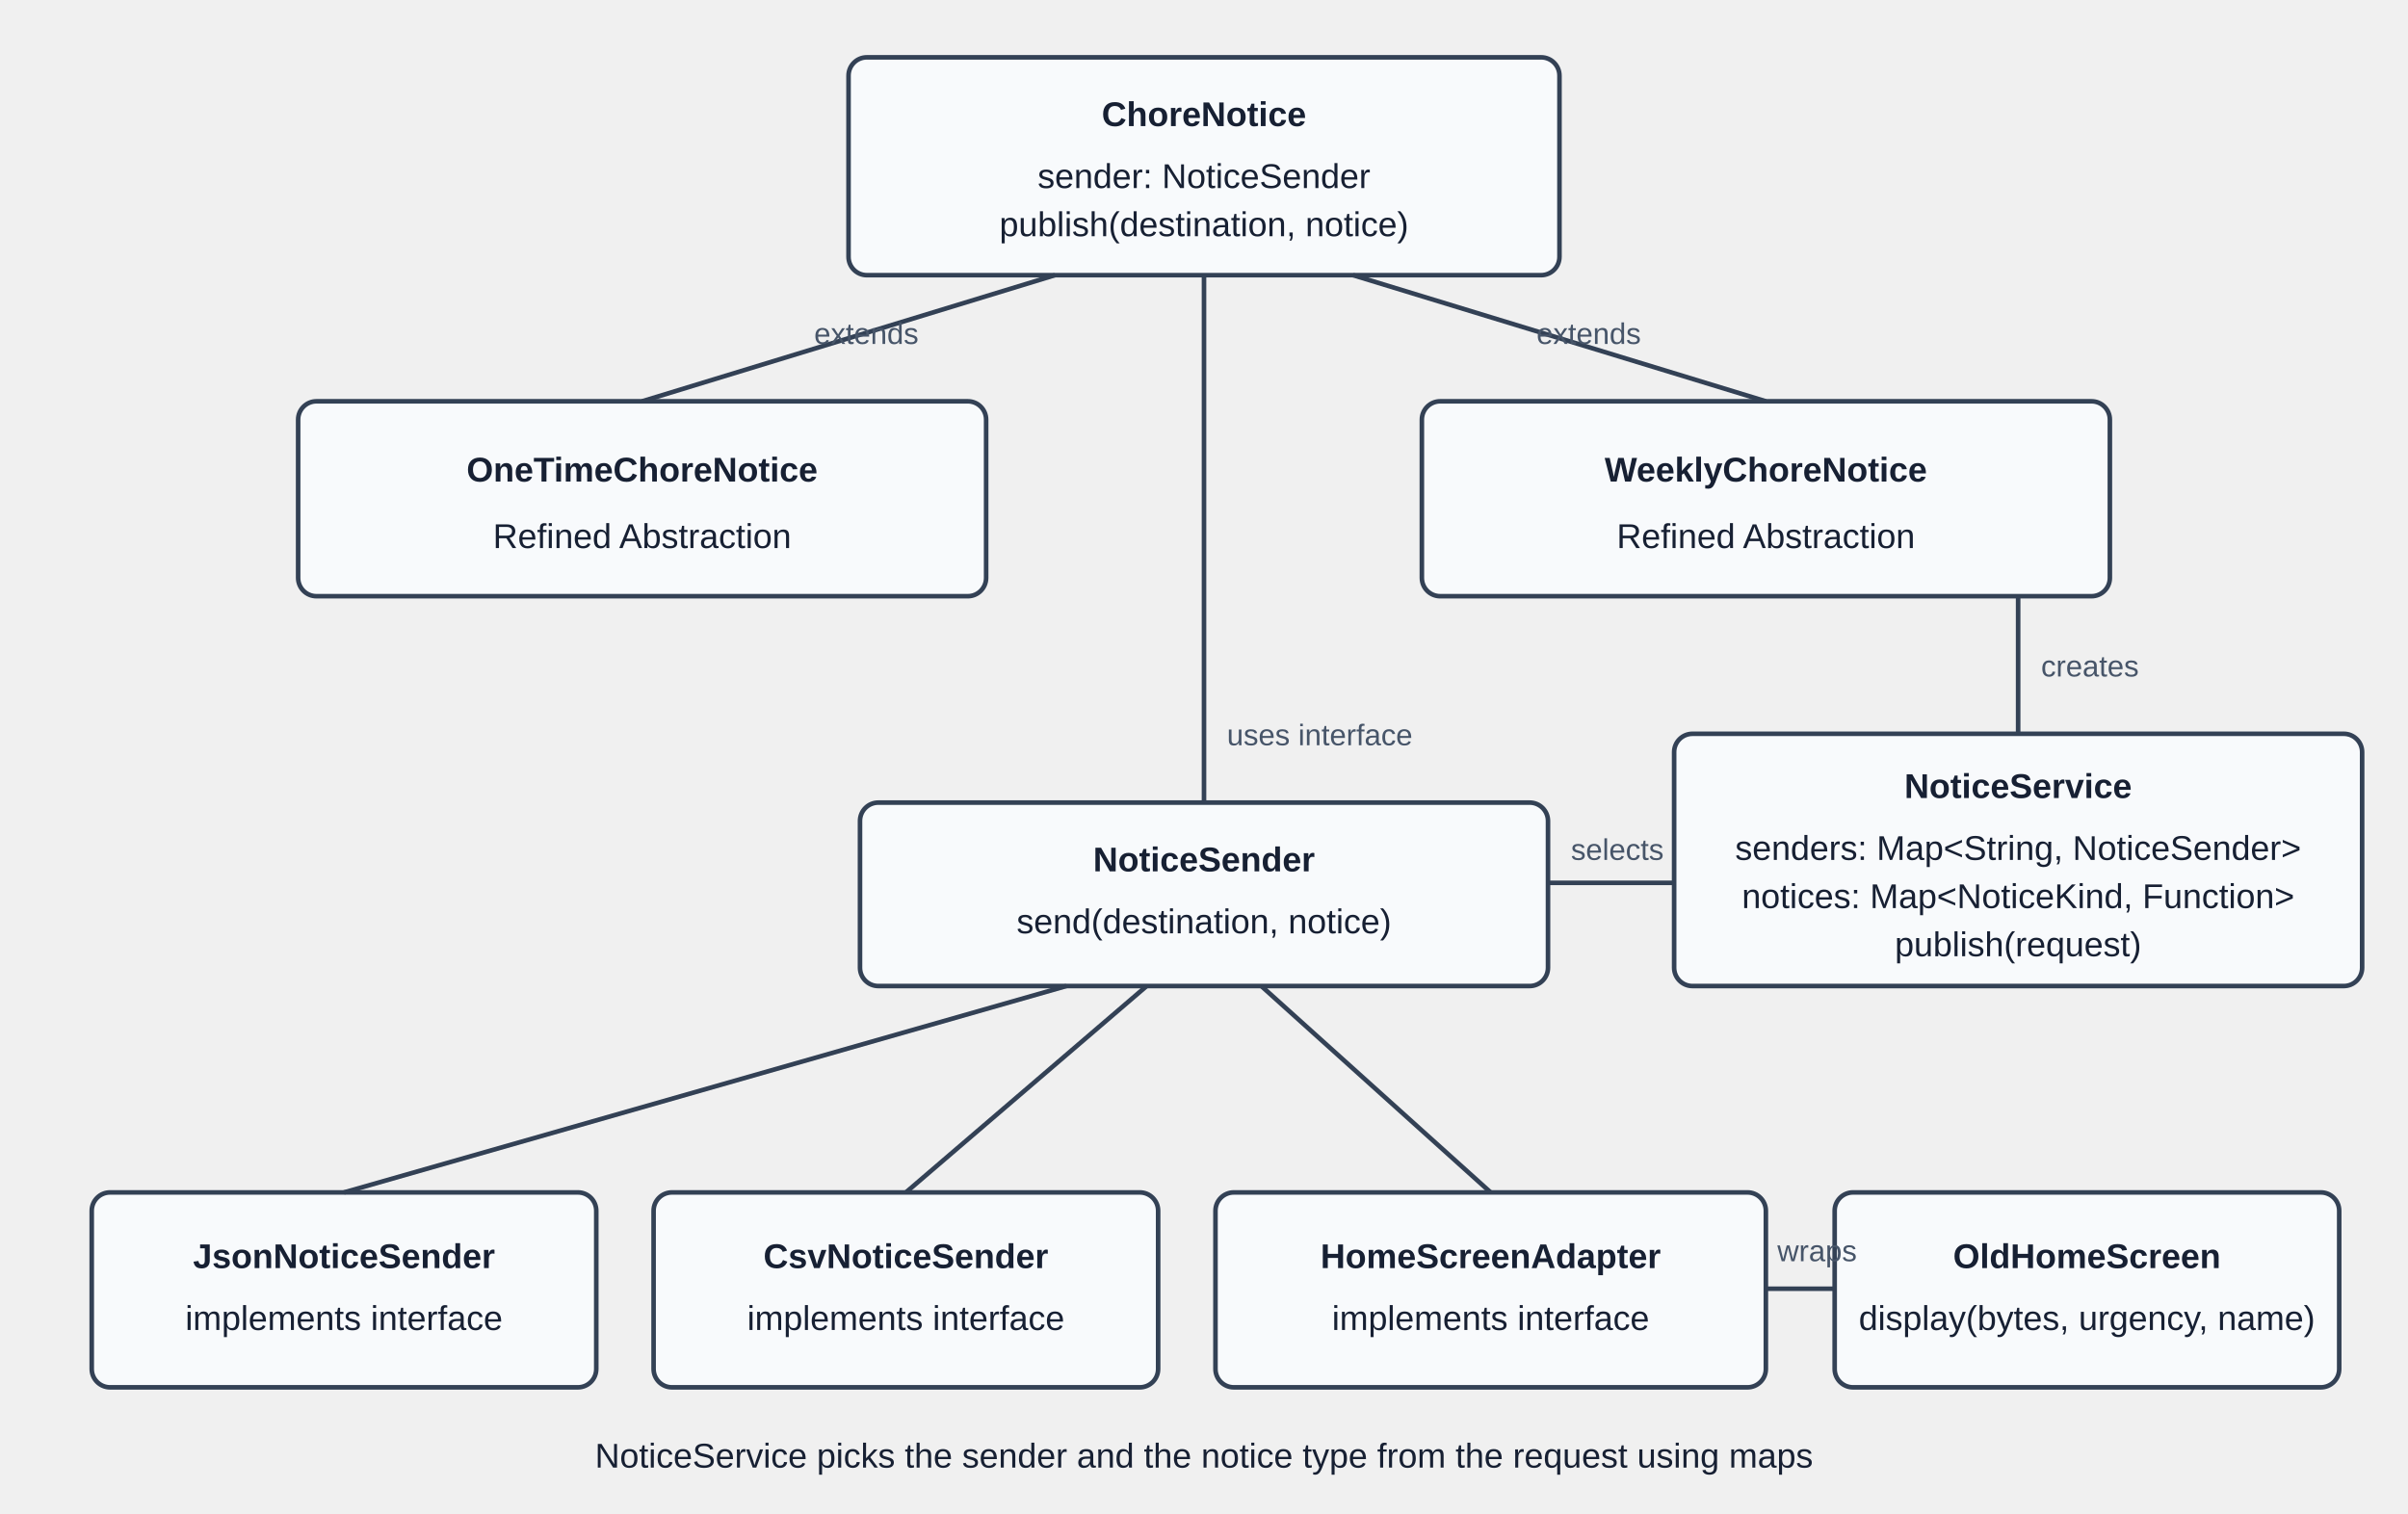
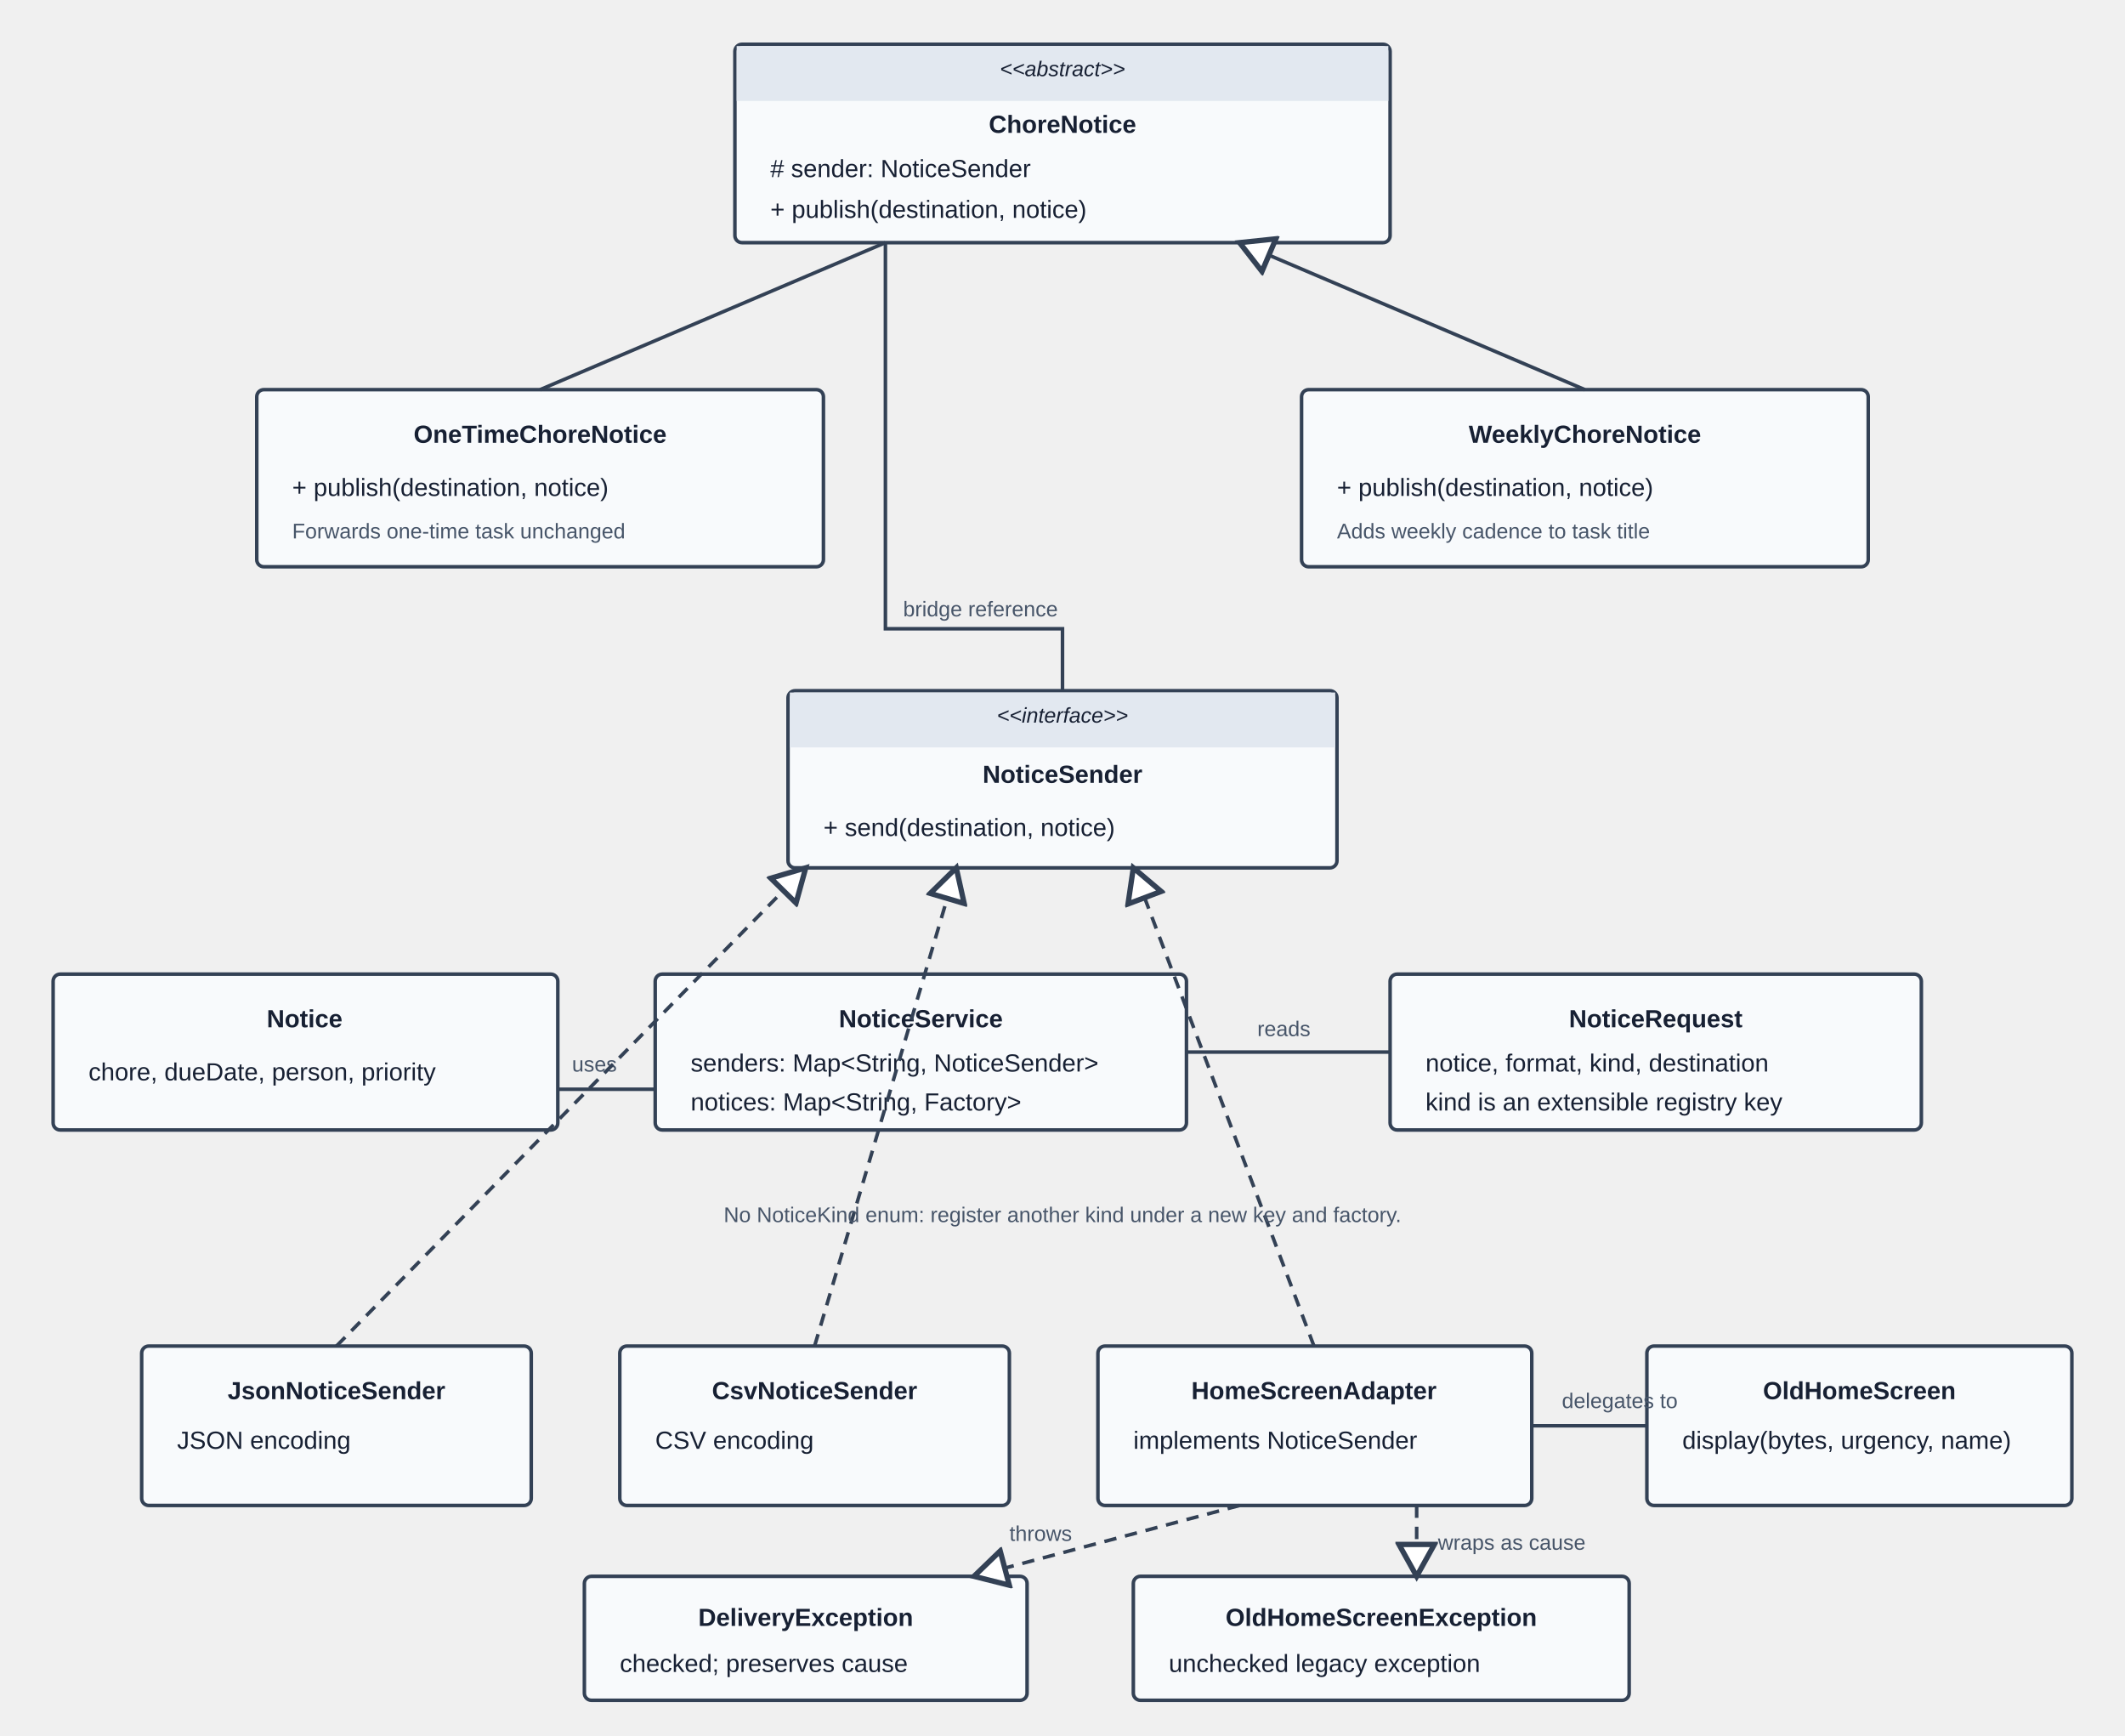
- <svg xmlns="http://www.w3.org/2000/svg" width="1050" height="660" viewBox="0 0 1050 660">
-   <style>text{font-family:Arial,sans-serif;font-size:15px;fill:#172033}.box{fill:#f8fafc;stroke:#334155;stroke-width:2}.title{font-weight:bold}.line{stroke:#334155;stroke-width:2;fill:none}.label{font-size:13px;fill:#475569}</style>
-   <rect class="box" x="370" y="25" width="310" height="95" rx="8" />
-   <text class="title" x="525" y="55" text-anchor="middle">ChoreNotice</text>
-   <text x="525" y="82" text-anchor="middle">sender: NoticeSender</text>
-   <text x="525" y="103" text-anchor="middle">publish(destination, notice)</text>
-   <rect class="box" x="130" y="175" width="300" height="85" rx="8" />
-   <text class="title" x="280" y="210" text-anchor="middle">OneTimeChoreNotice</text>
-   <text x="280" y="239" text-anchor="middle">Refined Abstraction</text>
-   <rect class="box" x="620" y="175" width="300" height="85" rx="8" />
-   <text class="title" x="770" y="210" text-anchor="middle">WeeklyChoreNotice</text>
-   <text x="770" y="239" text-anchor="middle">Refined Abstraction</text>
-   <path class="line" d="M460 120 L280 175 M590 120 L770 175" />
-   <text class="label" x="355" y="150">extends</text>
-   <text class="label" x="670" y="150">extends</text>
-   <rect class="box" x="375" y="350" width="300" height="80" rx="8" />
-   <text class="title" x="525" y="380" text-anchor="middle">NoticeSender</text>
-   <text x="525" y="407" text-anchor="middle">send(destination, notice)</text>
-   <path class="line" d="M525 120 L525 350" />
-   <text class="label" x="535" y="325">uses interface</text>
-   <rect class="box" x="40" y="520" width="220" height="85" rx="8" />
-   <text class="title" x="150" y="553" text-anchor="middle">JsonNoticeSender</text>
-   <text x="150" y="580" text-anchor="middle">implements interface</text>
-   <rect class="box" x="285" y="520" width="220" height="85" rx="8" />
-   <text class="title" x="395" y="553" text-anchor="middle">CsvNoticeSender</text>
-   <text x="395" y="580" text-anchor="middle">implements interface</text>
-   <rect class="box" x="530" y="520" width="240" height="85" rx="8" />
-   <text class="title" x="650" y="553" text-anchor="middle">HomeScreenAdapter</text>
-   <text x="650" y="580" text-anchor="middle">implements interface</text>
-   <rect class="box" x="800" y="520" width="220" height="85" rx="8" />
-   <text class="title" x="910" y="553" text-anchor="middle">OldHomeScreen</text>
-   <text x="910" y="580" text-anchor="middle">display(bytes, urgency, name)</text>
-   <path class="line" d="M465 430 L150 520 M500 430 L395 520 M550 430 L650 520 M770 562 L800 562" />
-   <text class="label" x="775" y="550">wraps</text>
-   <rect class="box" x="730" y="320" width="300" height="110" rx="8" />
-   <text class="title" x="880" y="348" text-anchor="middle">NoticeService</text>
-   <text x="880" y="375" text-anchor="middle">senders: Map&lt;String, NoticeSender&gt;</text>
-   <text x="880" y="396" text-anchor="middle">notices: Map&lt;NoticeKind, Function&gt;</text>
-   <text x="880" y="417" text-anchor="middle">publish(request)</text>
-   <path class="line" d="M730 385 L675 385 M880 320 L880 260" />
-   <text class="label" x="685" y="375">selects</text>
-   <text class="label" x="890" y="295">creates</text>
-   <text x="525" y="640" text-anchor="middle">NoticeService picks the sender and the notice type from the request using maps</text>
+ <svg xmlns="http://www.w3.org/2000/svg" width="1200" height="980" viewBox="0 0 1200 980">
+   <defs>
+     <marker id="inherit" markerWidth="12" markerHeight="12" refX="10" refY="6" orient="auto">
+       <path d="M1 1 L10 6 L1 11 Z" fill="white" stroke="#334155" stroke-width="1.5" />
+     </marker>
+     <marker id="realize" markerWidth="12" markerHeight="12" refX="10" refY="6" orient="auto">
+       <path d="M1 1 L10 6 L1 11 Z" fill="white" stroke="#334155" stroke-width="1.5" />
+     </marker>
+   </defs>
+   <style>text{font-family:Arial,sans-serif;font-size:14px;fill:#172033}.box{fill:#f8fafc;stroke:#334155;stroke-width:2}.head{fill:#e2e8f0}.title{font-weight:bold}.line{stroke:#334155;stroke-width:2;fill:none}.dash{stroke-dasharray:7 5}.label{font-size:12px;fill:#475569}.stereo{font-size:12px;font-style:italic}</style>
+   <rect class="box" x="415" y="25" width="370" height="112" rx="4" />
+   <rect class="head" x="416" y="26" width="368" height="31" />
+   <text class="stereo" x="600" y="43" text-anchor="middle">&lt;&lt;abstract&gt;&gt;</text>
+   <text class="title" x="600" y="75" text-anchor="middle">ChoreNotice</text>
+   <text x="435" y="100"># sender: NoticeSender</text>
+   <text x="435" y="123">+ publish(destination, notice)</text>
+   <rect class="box" x="145" y="220" width="320" height="100" rx="4" />
+   <text class="title" x="305" y="250" text-anchor="middle">OneTimeChoreNotice</text>
+   <text x="165" y="280">+ publish(destination, notice)</text>
+   <text class="label" x="165" y="304">Forwards one-time task unchanged</text>
+   <rect class="box" x="735" y="220" width="320" height="100" rx="4" />
+   <text class="title" x="895" y="250" text-anchor="middle">WeeklyChoreNotice</text>
+   <text x="755" y="280">+ publish(destination, notice)</text>
+   <text class="label" x="755" y="304">Adds weekly cadence to task title</text>
+   <path class="line" marker-end="url(#inherit)" d="M305 220 L500 137 M895 220 L700 137" />
+   <rect class="box" x="445" y="390" width="310" height="100" rx="4" />
+   <rect class="head" x="446" y="391" width="308" height="31" />
+   <text class="stereo" x="600" y="408" text-anchor="middle">&lt;&lt;interface&gt;&gt;</text>
+   <text class="title" x="600" y="442" text-anchor="middle">NoticeSender</text>
+   <text x="465" y="472">+ send(destination, notice)</text>
+   <path class="line" d="M500 137 L500 355 L600 355 L600 390" />
+   <text class="label" x="510" y="348">bridge reference</text>
+   <rect class="box" x="370" y="550" width="300" height="88" rx="4" />
+   <text class="title" x="520" y="580" text-anchor="middle">NoticeService</text>
+   <text x="390" y="605">senders: Map&lt;String, NoticeSender&gt;</text>
+   <text x="390" y="627">notices: Map&lt;String, Factory&gt;</text>
+   <rect class="box" x="785" y="550" width="300" height="88" rx="4" />
+   <text class="title" x="935" y="580" text-anchor="middle">NoticeRequest</text>
+   <text x="805" y="605">notice, format, kind, destination</text>
+   <text x="805" y="627">kind is an extensible registry key</text>
+   <path class="line" d="M785 594 L670 594" />
+   <text class="label" x="710" y="585">reads</text>
+   <rect class="box" x="30" y="550" width="285" height="88" rx="4" />
+   <text class="title" x="172" y="580" text-anchor="middle">Notice</text>
+   <text x="50" y="610">chore, dueDate, person, priority</text>
+   <path class="line" d="M370 615 L315 615" />
+   <text class="label" x="323" y="605">uses</text>
+   <rect class="box" x="80" y="760" width="220" height="90" rx="4" />
+   <text class="title" x="190" y="790" text-anchor="middle">JsonNoticeSender</text>
+   <text x="100" y="818">JSON encoding</text>
+   <path class="line dash" marker-end="url(#realize)" d="M190 760 L455 490" />
+   <rect class="box" x="350" y="760" width="220" height="90" rx="4" />
+   <text class="title" x="460" y="790" text-anchor="middle">CsvNoticeSender</text>
+   <text x="370" y="818">CSV encoding</text>
+   <path class="line dash" marker-end="url(#realize)" d="M460 760 L540 490" />
+   <rect class="box" x="620" y="760" width="245" height="90" rx="4" />
+   <text class="title" x="742" y="790" text-anchor="middle">HomeScreenAdapter</text>
+   <text x="640" y="818">implements NoticeSender</text>
+   <path class="line dash" marker-end="url(#realize)" d="M742 760 L640 490" />
+   <rect class="box" x="930" y="760" width="240" height="90" rx="4" />
+   <text class="title" x="1050" y="790" text-anchor="middle">OldHomeScreen</text>
+   <text x="950" y="818">display(bytes, urgency, name)</text>
+   <path class="line" d="M865 805 L930 805" />
+   <text class="label" x="882" y="795">delegates to</text>
+   <rect class="box" x="330" y="890" width="250" height="70" rx="4" />
+   <text class="title" x="455" y="918" text-anchor="middle">DeliveryException</text>
+   <text x="350" y="944">checked; preserves cause</text>
+   <rect class="box" x="640" y="890" width="280" height="70" rx="4" />
+   <text class="title" x="780" y="918" text-anchor="middle">OldHomeScreenException</text>
+   <text x="660" y="944">unchecked legacy exception</text>
+   <path class="line dash" marker-end="url(#realize)" d="M700 850 L550 890" />
+   <text class="label" x="570" y="870">throws</text>
+   <path class="line dash" marker-end="url(#realize)" d="M800 850 L800 890" />
+   <text class="label" x="812" y="875">wraps as cause</text>
+   <text class="label" x="600" y="690" text-anchor="middle">No NoticeKind enum: register another kind under a new key and factory.</text>
</svg>
